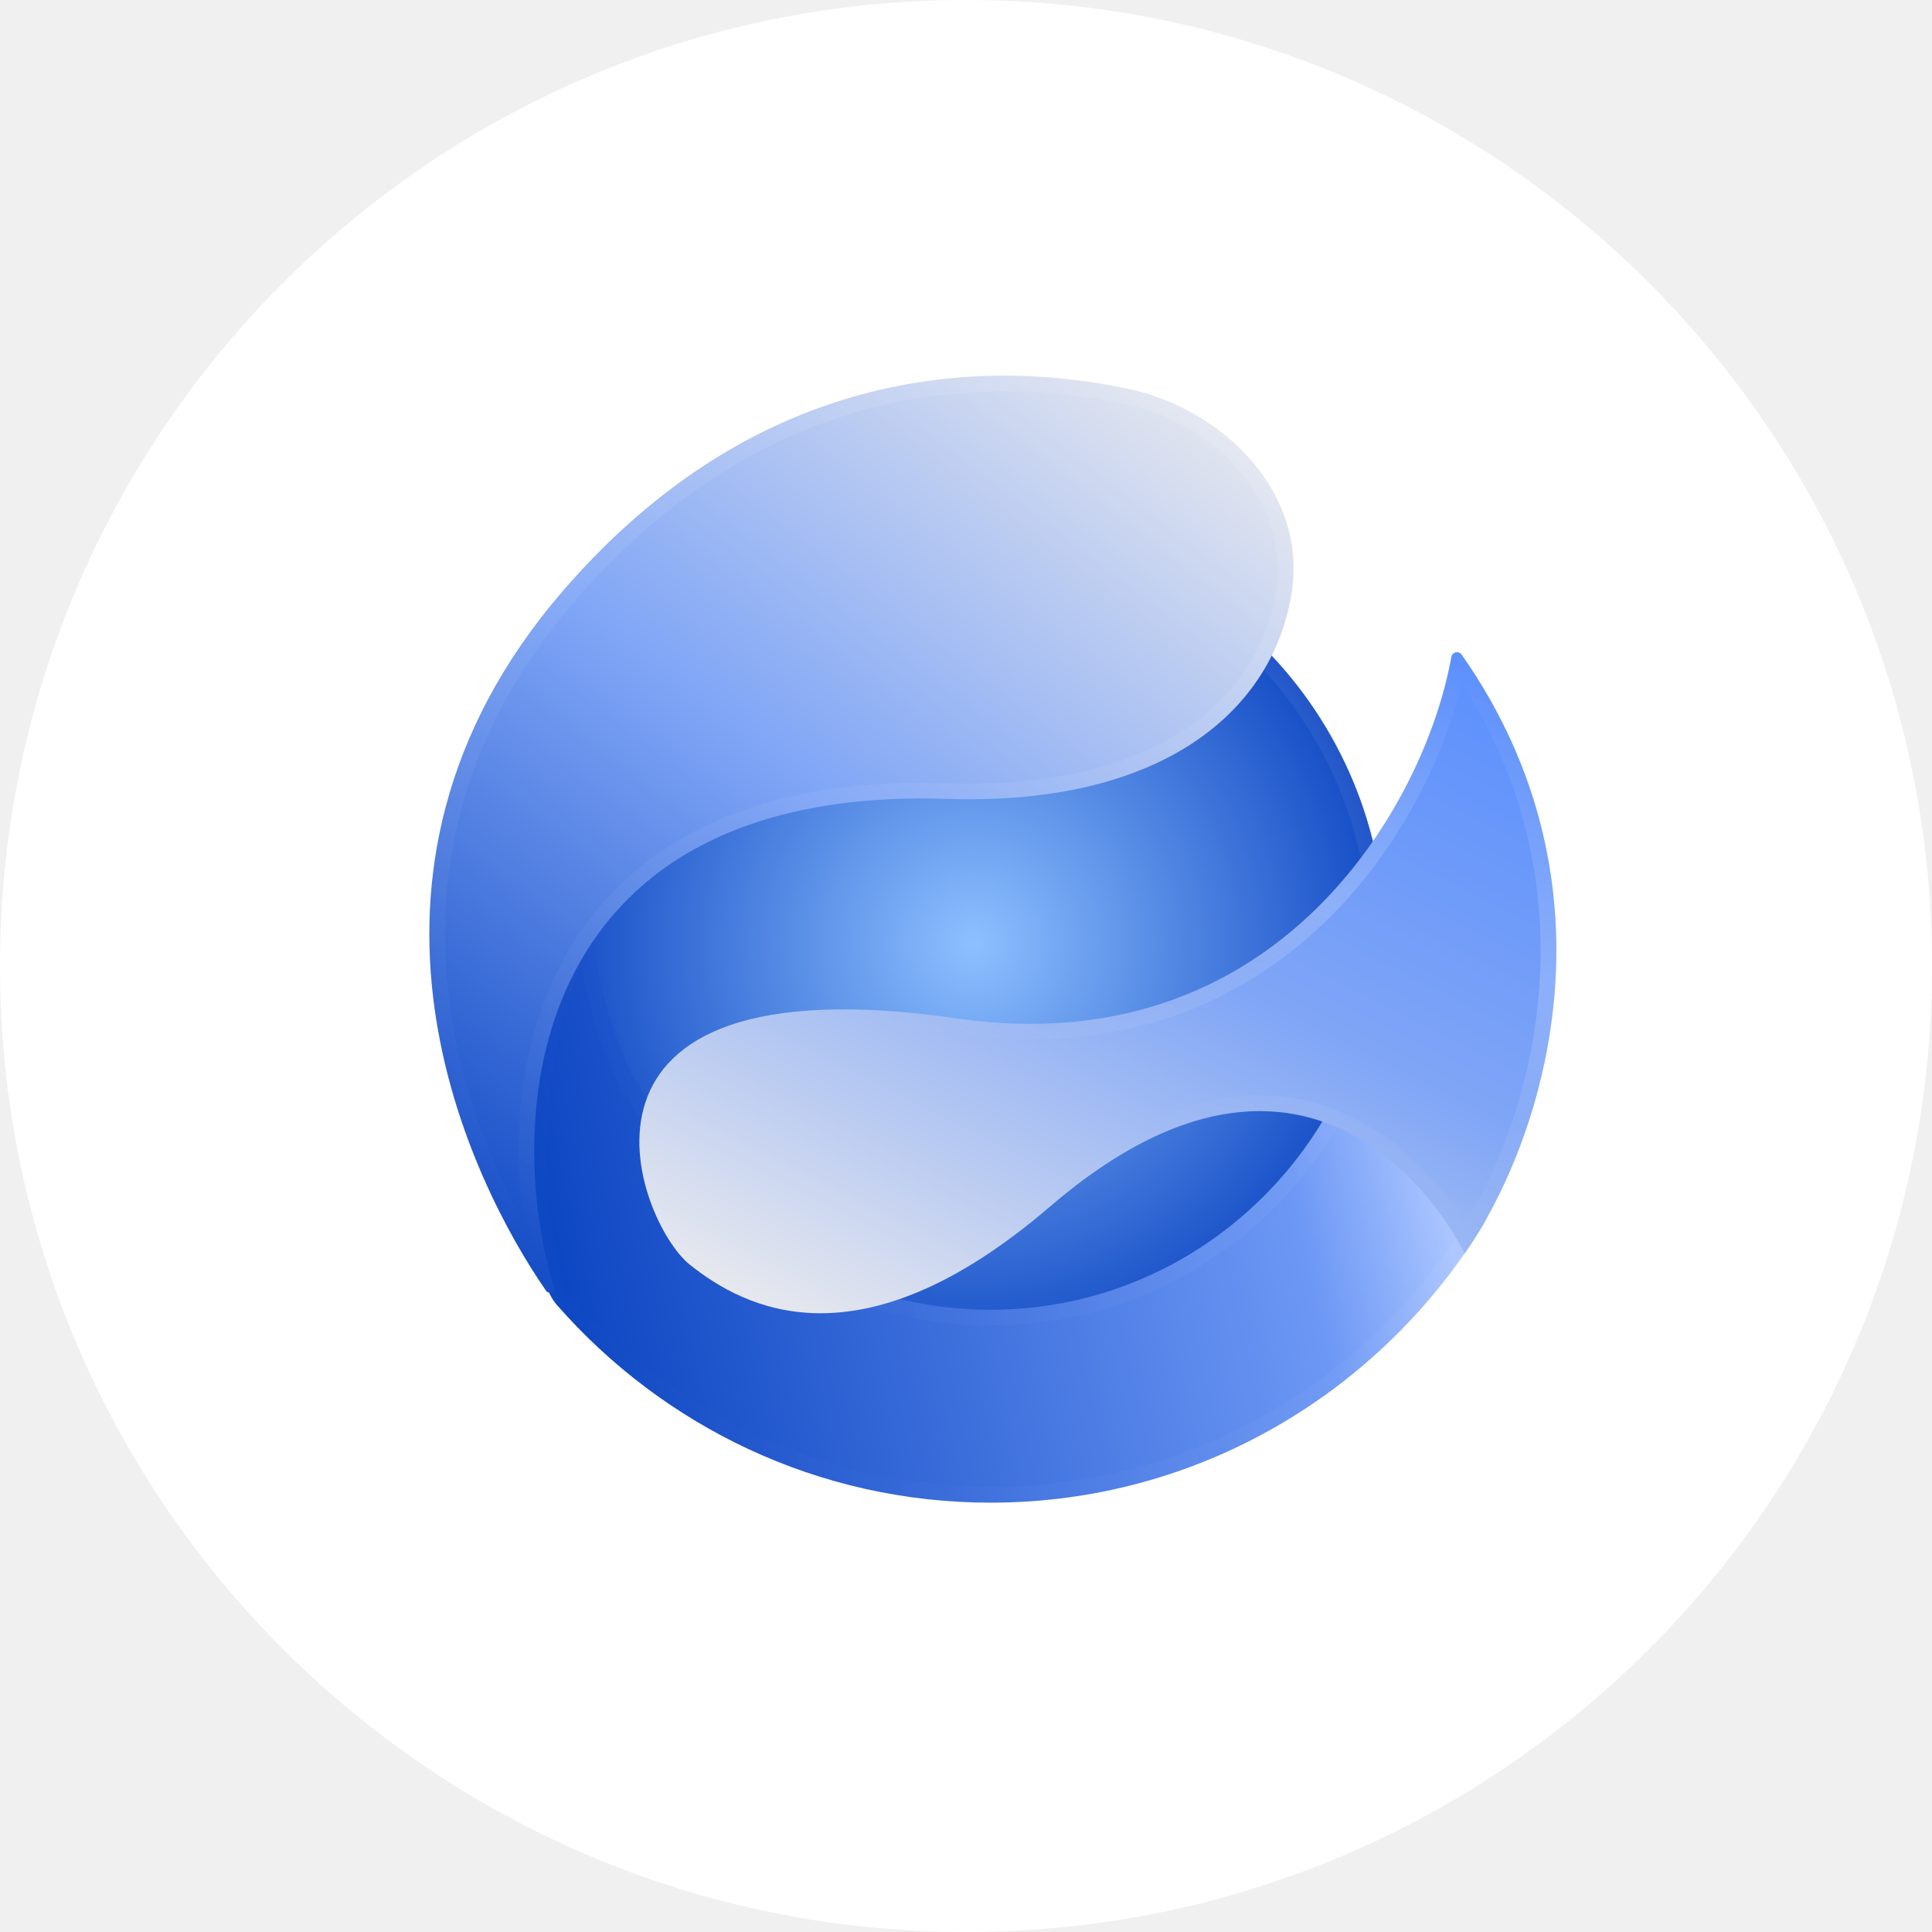
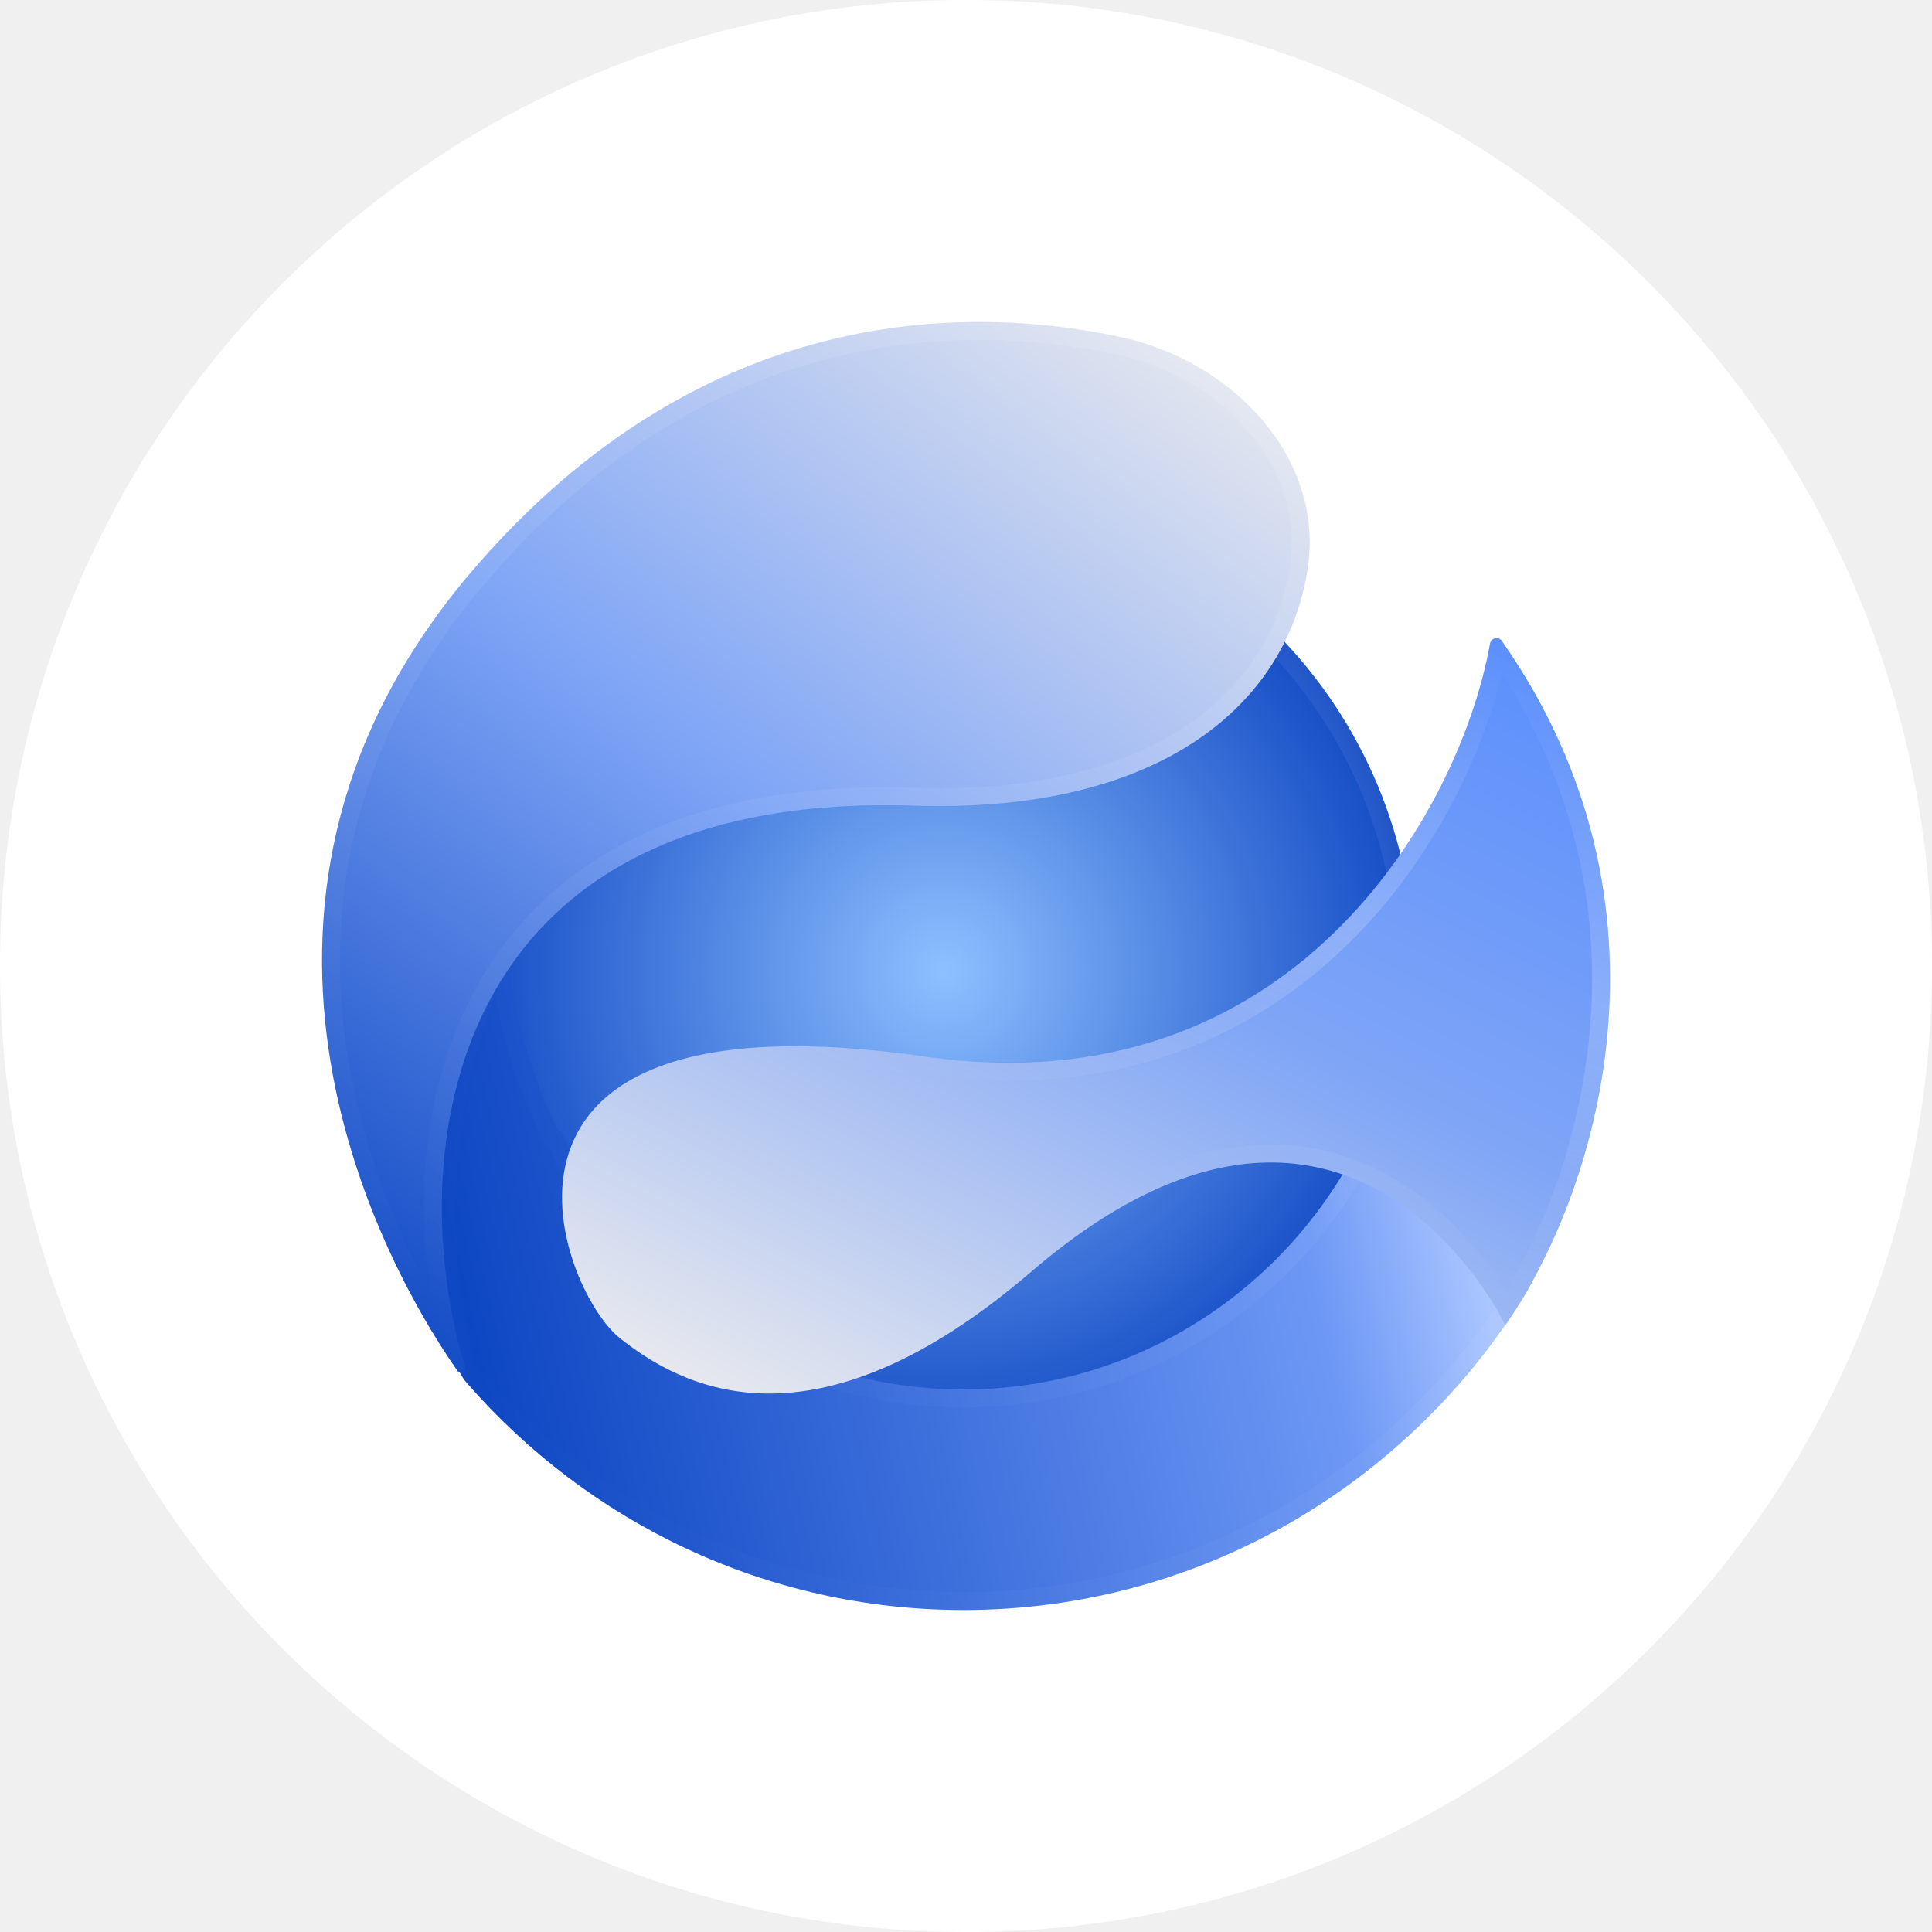
<svg xmlns="http://www.w3.org/2000/svg" width="36" height="36" viewBox="0 0 36 36" fill="none">
  <rect width="36" height="36" rx="18" fill="white" />
-   <path d="M25.815 17.578C25.815 21.87 22.379 25.35 18.141 25.35C13.902 25.35 10.466 21.87 10.466 17.578C10.466 13.286 13.902 9.807 18.141 9.807C22.379 9.807 25.815 13.286 25.815 17.578Z" fill="url(#paint0_radial_7599_27805)" />
-   <path d="M25.524 17.578C25.524 13.444 22.215 10.098 18.141 10.098C14.067 10.098 10.758 13.444 10.758 17.578C10.758 21.713 14.067 25.058 18.141 25.058V25.35L17.942 25.347C13.861 25.242 10.572 21.912 10.469 17.779L10.466 17.578C10.466 13.286 13.902 9.807 18.141 9.807L18.339 9.809C22.486 9.916 25.815 13.353 25.815 17.578L25.813 17.779C25.708 21.978 22.313 25.35 18.141 25.35V25.058C22.215 25.058 25.523 21.713 25.524 17.578Z" fill="url(#paint1_linear_7599_27805)" fill-opacity="0.12" />
-   <path d="M11.064 16.832C11.024 17.307 11.084 17.818 11.188 18.296C11.348 19.033 11.619 19.718 11.821 20.127L11.852 20.19L11.904 20.201C13.065 22.686 15.563 24.405 18.459 24.405C21.417 24.405 23.961 22.61 25.087 20.036L27.791 22.089C27.826 22.338 27.779 22.593 27.648 22.808C25.746 25.924 22.342 28 18.459 28C15.244 28 12.359 26.577 10.381 24.321C10.28 24.206 10.21 24.067 10.176 23.919C9.431 20.65 10.281 18.12 11.064 16.832Z" fill="url(#paint2_linear_7599_27805)" />
-   <path d="M11.064 16.832C11.024 17.307 11.084 17.818 11.188 18.296C11.348 19.033 11.619 19.718 11.821 20.127L11.852 20.19L11.904 20.201C13.047 22.647 15.486 24.351 18.323 24.404L18.458 24.405C21.417 24.405 23.96 22.61 25.087 20.036L27.79 22.089L27.687 22.422L27.756 22.627C25.876 25.843 22.416 28 18.458 28V27.708C22.334 27.708 25.72 25.582 27.541 22.415L27.518 22.249L25.198 20.487C23.96 22.981 21.409 24.697 18.458 24.697C15.496 24.697 12.935 22.968 11.703 20.457L11.653 20.446L11.59 20.319L11.559 20.255C11.348 19.828 11.069 19.12 10.902 18.358C10.874 18.228 10.849 18.095 10.828 17.96C10.265 19.349 9.877 21.447 10.497 24.008C12.425 26.274 15.276 27.708 18.458 27.708V28L18.15 27.996C15.08 27.909 12.331 26.523 10.418 24.363L10.23 24.145C9.392 20.766 10.263 18.149 11.064 16.832Z" fill="url(#paint3_linear_7599_27805)" fill-opacity="0.05" />
-   <path d="M17.833 18.977C23.807 19.839 26.553 14.992 27.043 12.242C27.06 12.149 27.181 12.12 27.236 12.198C30.283 16.545 28.762 21.253 27.293 23.356C27.293 23.356 24.762 18.02 19.562 22.485C15.999 25.545 13.851 24.358 12.855 23.567C11.86 22.775 9.973 17.842 17.833 18.977Z" fill="url(#paint4_linear_7599_27805)" />
-   <path d="M27.043 12.242C27.06 12.148 27.181 12.12 27.236 12.197C30.283 16.544 28.762 21.252 27.293 23.355C27.289 23.347 24.758 18.022 19.562 22.484L19.396 22.625C16.042 25.416 13.97 24.415 12.952 23.641L12.855 23.566C11.86 22.774 9.973 17.841 17.833 18.976C23.807 19.838 26.553 14.991 27.043 12.242ZM27.239 12.726C26.906 14.098 26.091 15.823 24.698 17.172C23.143 18.678 20.874 19.709 17.791 19.264C15.848 18.984 14.545 19.085 13.694 19.379C12.857 19.668 12.462 20.141 12.301 20.639C12.134 21.153 12.202 21.739 12.383 22.259C12.567 22.786 12.847 23.186 13.037 23.337C13.51 23.713 14.234 24.166 15.249 24.178C16.264 24.19 17.626 23.763 19.372 22.263C20.702 21.121 21.886 20.584 22.925 20.447C23.969 20.31 24.839 20.579 25.528 20.995C26.213 21.409 26.718 21.968 27.05 22.418C27.152 22.555 27.238 22.683 27.308 22.795C28.599 20.668 29.704 16.584 27.239 12.726Z" fill="url(#paint5_linear_7599_27805)" fill-opacity="0.2" />
-   <path d="M10.486 11.014C14.07 6.86 18.239 6.653 21.02 7.245C22.81 7.626 24.345 9.182 24.072 11.014C23.747 13.205 21.709 15.018 17.648 14.886C9.97 14.637 9.321 20.59 10.313 23.978C10.339 24.065 10.227 24.126 10.175 24.051C8.802 22.07 5.901 16.329 10.486 11.014Z" fill="url(#paint6_linear_7599_27805)" />
-   <path d="M10.486 11.014C14.07 6.86 18.239 6.653 21.02 7.245C22.81 7.626 24.345 9.182 24.072 11.014L24.056 11.116C23.682 13.261 21.645 15.015 17.647 14.886C9.599 14.625 9.274 21.179 10.468 24.45C9.319 22.995 5.596 16.848 10.372 11.148L10.486 11.014ZM20.96 7.53C18.254 6.954 14.204 7.151 10.707 11.204C8.301 13.994 8.018 16.892 8.473 19.278C8.741 20.68 9.265 21.905 9.765 22.823C9.55 21.369 9.644 19.689 10.328 18.22C10.821 17.162 11.62 16.216 12.822 15.555C14.022 14.895 15.606 14.528 17.657 14.595C19.644 14.659 21.104 14.246 22.098 13.579C23.087 12.914 23.633 11.985 23.784 10.971C24.026 9.344 22.656 7.891 20.96 7.53Z" fill="url(#paint7_linear_7599_27805)" fill-opacity="0.1" />
+   <path d="M26.36 18.09C26.36 22.995 22.433 26.972 17.589 26.972C12.745 26.972 8.819 22.995 8.819 18.09C8.819 13.184 12.745 9.208 17.589 9.208C22.433 9.208 26.36 13.184 26.36 18.09Z" fill="url(#paint0_radial_7599_27805)" />
+   <path d="M26.027 18.09C26.027 13.365 22.245 9.541 17.589 9.541C12.934 9.541 9.152 13.365 9.152 18.09C9.152 22.815 12.934 26.638 17.589 26.638V26.972L17.363 26.969C12.699 26.849 8.94 23.042 8.822 18.319L8.819 18.09C8.819 13.185 12.745 9.208 17.589 9.208L17.816 9.211C22.555 9.332 26.36 13.261 26.36 18.09L26.357 18.319C26.237 23.118 22.358 26.972 17.589 26.972V26.638C22.245 26.638 26.027 22.815 26.027 18.09Z" fill="url(#paint1_linear_7599_27805)" fill-opacity="0.12" />
+   <path d="M9.502 17.236C9.455 17.779 9.524 18.363 9.643 18.909C9.827 19.751 10.136 20.535 10.367 21.002L10.403 21.074L10.461 21.087C11.789 23.927 14.644 25.891 17.953 25.891C21.334 25.891 24.241 23.839 25.528 20.898L28.618 23.245C28.658 23.529 28.605 23.821 28.455 24.066C26.281 27.627 22.391 30 17.953 30C14.268 30 10.96 28.363 8.699 25.77C8.599 25.655 8.529 25.516 8.494 25.368C7.63 21.616 8.604 18.712 9.502 17.236Z" fill="url(#paint2_linear_7599_27805)" />
+   <path d="M9.502 17.236C9.455 17.779 9.524 18.363 9.643 18.909C9.827 19.751 10.136 20.535 10.367 21.002L10.402 21.075L10.461 21.087C11.768 23.882 14.555 25.83 17.798 25.89L17.952 25.891C21.333 25.891 24.241 23.839 25.528 20.898L28.618 23.245L28.499 23.625L28.578 23.86C26.43 27.535 22.476 30 17.952 30V29.666C22.381 29.666 26.251 27.236 28.333 23.617L28.306 23.427L25.655 21.413C24.239 24.264 21.324 26.225 17.952 26.225C14.567 26.225 11.64 24.248 10.232 21.379L10.175 21.367L10.103 21.221L10.068 21.148C9.827 20.66 9.507 19.852 9.317 18.98C9.285 18.832 9.256 18.68 9.232 18.526C8.588 20.113 8.145 22.511 8.854 25.438C11.057 28.027 14.316 29.666 17.952 29.666V30L17.6 29.995C14.092 29.895 10.95 28.312 8.764 25.844L8.549 25.594C7.591 21.733 8.587 18.742 9.502 17.236Z" fill="url(#paint3_linear_7599_27805)" fill-opacity="0.05" />
+   <path d="M17.238 19.688C24.066 20.673 27.204 15.134 27.764 11.992C27.783 11.885 27.922 11.852 27.983 11.941C31.466 16.909 29.728 22.29 28.049 24.692C28.049 24.692 25.156 18.594 19.214 23.698C15.142 27.195 12.687 25.838 11.549 24.934C10.411 24.029 8.255 18.391 17.238 19.688Z" fill="url(#paint4_linear_7599_27805)" />
+   <path d="M27.764 11.991C27.783 11.884 27.922 11.851 27.984 11.94C31.466 16.908 29.728 22.289 28.049 24.692C28.045 24.683 25.152 18.597 19.214 23.697L19.024 23.857C15.191 27.047 12.823 25.903 11.659 25.019L11.549 24.933C10.411 24.028 8.255 18.39 17.238 19.687C24.066 20.672 27.204 15.133 27.764 11.991ZM27.987 12.545C27.607 14.113 26.675 16.084 25.083 17.626C23.306 19.347 20.713 20.525 17.19 20.017C14.969 19.696 13.48 19.812 12.508 20.148C11.551 20.478 11.1 21.018 10.915 21.587C10.725 22.175 10.802 22.845 11.009 23.439C11.219 24.041 11.539 24.499 11.756 24.672C12.297 25.101 13.124 25.618 14.285 25.632C15.445 25.646 17.001 25.158 18.997 23.444C20.516 22.139 21.869 21.525 23.058 21.369C24.251 21.211 25.245 21.519 26.032 21.995C26.815 22.468 27.392 23.107 27.772 23.62C27.888 23.777 27.986 23.924 28.067 24.052C29.541 21.621 30.805 16.953 27.987 12.545Z" fill="url(#paint5_linear_7599_27805)" fill-opacity="0.2" />
+   <path d="M8.842 10.587C12.937 5.84 17.702 5.604 20.88 6.28C22.926 6.715 24.68 8.494 24.368 10.587C23.996 13.091 21.667 15.163 17.026 15.012C8.2 14.726 7.501 21.612 8.664 25.471C8.69 25.558 8.577 25.618 8.525 25.544C6.974 23.334 3.557 16.713 8.842 10.587Z" fill="url(#paint6_linear_7599_27805)" />
+   <path d="M8.842 10.587C12.937 5.84 17.702 5.604 20.88 6.28C22.926 6.715 24.679 8.494 24.368 10.587L24.349 10.704C23.923 13.155 21.594 15.161 17.026 15.012C7.828 14.714 7.457 22.205 8.82 25.942C7.507 24.28 3.252 17.255 8.711 10.741L8.842 10.587ZM20.811 6.606C17.719 5.948 13.09 6.173 9.094 10.805C6.344 13.993 6.02 17.305 6.541 20.032C6.847 21.635 7.446 23.035 8.017 24.084C7.772 22.422 7.879 20.501 8.66 18.823C9.224 17.613 10.137 16.532 11.511 15.777C12.882 15.023 14.692 14.603 17.036 14.679C19.308 14.753 20.976 14.281 22.112 13.519C23.243 12.759 23.866 11.697 24.038 10.538C24.315 8.678 22.75 7.018 20.811 6.606Z" fill="url(#paint7_linear_7599_27805)" fill-opacity="0.1" />
  <defs>
-     <radialGradient id="paint0_radial_7599_27805" cx="0" cy="0" r="1" gradientUnits="userSpaceOnUse" gradientTransform="translate(18.1407 17.5782) rotate(90) scale(7.77161 7.67442)">
+     <radialGradient id="paint0_radial_7599_27805" cx="0" cy="0" r="1" gradientUnits="userSpaceOnUse" gradientTransform="translate(17.5894 18.0898) rotate(90) scale(8.88183 8.77076)">
      <stop stop-color="#8DC0FF" />
      <stop offset="1" stop-color="#154DC6" />
    </radialGradient>
-     <linearGradient id="paint1_linear_7599_27805" x1="25.213" y1="14.531" x2="11.478" y2="19.598" gradientUnits="userSpaceOnUse">
+     <linearGradient id="paint1_linear_7599_27805" x1="25.672" y1="14.607" x2="9.975" y2="20.398" gradientUnits="userSpaceOnUse">
      <stop stop-color="white" stop-opacity="0.5" />
      <stop offset="1" stop-color="#FBFBFB" stop-opacity="0" />
    </linearGradient>
-     <linearGradient id="paint2_linear_7599_27805" x1="27.031" y1="23.078" x2="11.126" y2="26.632" gradientUnits="userSpaceOnUse">
+     <linearGradient id="paint2_linear_7599_27805" x1="27.749" y1="24.375" x2="9.572" y2="28.436" gradientUnits="userSpaceOnUse">
      <stop stop-color="#AAC5FF" />
      <stop offset="0.162" stop-color="#6D98F5" />
      <stop offset="1" stop-color="#0E47C3" />
    </linearGradient>
-     <linearGradient id="paint3_linear_7599_27805" x1="26.83" y1="14.919" x2="8.787" y2="23.683" gradientUnits="userSpaceOnUse">
+     <linearGradient id="paint3_linear_7599_27805" x1="27.52" y1="15.05" x2="6.899" y2="25.067" gradientUnits="userSpaceOnUse">
      <stop stop-color="white" />
      <stop offset="1" stop-color="white" stop-opacity="0" />
    </linearGradient>
-     <linearGradient id="paint4_linear_7599_27805" x1="27.495" y1="9.704" x2="18.853" y2="26.84" gradientUnits="userSpaceOnUse">
+     <linearGradient id="paint4_linear_7599_27805" x1="28.28" y1="9.09" x2="18.403" y2="28.675" gradientUnits="userSpaceOnUse">
      <stop stop-color="#5189FF" />
      <stop offset="0.505" stop-color="#7FA5F6" />
      <stop offset="1" stop-color="#E8E9EE" />
    </linearGradient>
-     <linearGradient id="paint5_linear_7599_27805" x1="28.015" y1="12.577" x2="21.65" y2="30.568" gradientUnits="userSpaceOnUse">
+     <linearGradient id="paint5_linear_7599_27805" x1="28.874" y1="12.374" x2="21.6" y2="32.935" gradientUnits="userSpaceOnUse">
      <stop stop-color="white" stop-opacity="0" />
      <stop offset="0.267" stop-color="#FFFEFE" stop-opacity="0.927" />
      <stop offset="0.53" stop-color="#FDF5F5" stop-opacity="0" />
    </linearGradient>
-     <linearGradient id="paint6_linear_7599_27805" x1="20.891" y1="5.848" x2="7.944" y2="22.824" gradientUnits="userSpaceOnUse">
+     <linearGradient id="paint6_linear_7599_27805" x1="20.733" y1="4.683" x2="5.936" y2="24.085" gradientUnits="userSpaceOnUse">
      <stop stop-color="#E8E9EE" />
      <stop offset="0.495" stop-color="#7FA5F6" />
      <stop offset="1" stop-color="#1049C4" />
    </linearGradient>
-     <linearGradient id="paint7_linear_7599_27805" x1="16.839" y1="5.534" x2="9.439" y2="24.534" gradientUnits="userSpaceOnUse">
+     <linearGradient id="paint7_linear_7599_27805" x1="16.102" y1="4.324" x2="7.645" y2="26.038" gradientUnits="userSpaceOnUse">
      <stop stop-color="white" />
      <stop offset="1" stop-color="white" stop-opacity="0" />
    </linearGradient>
  </defs>
</svg>
